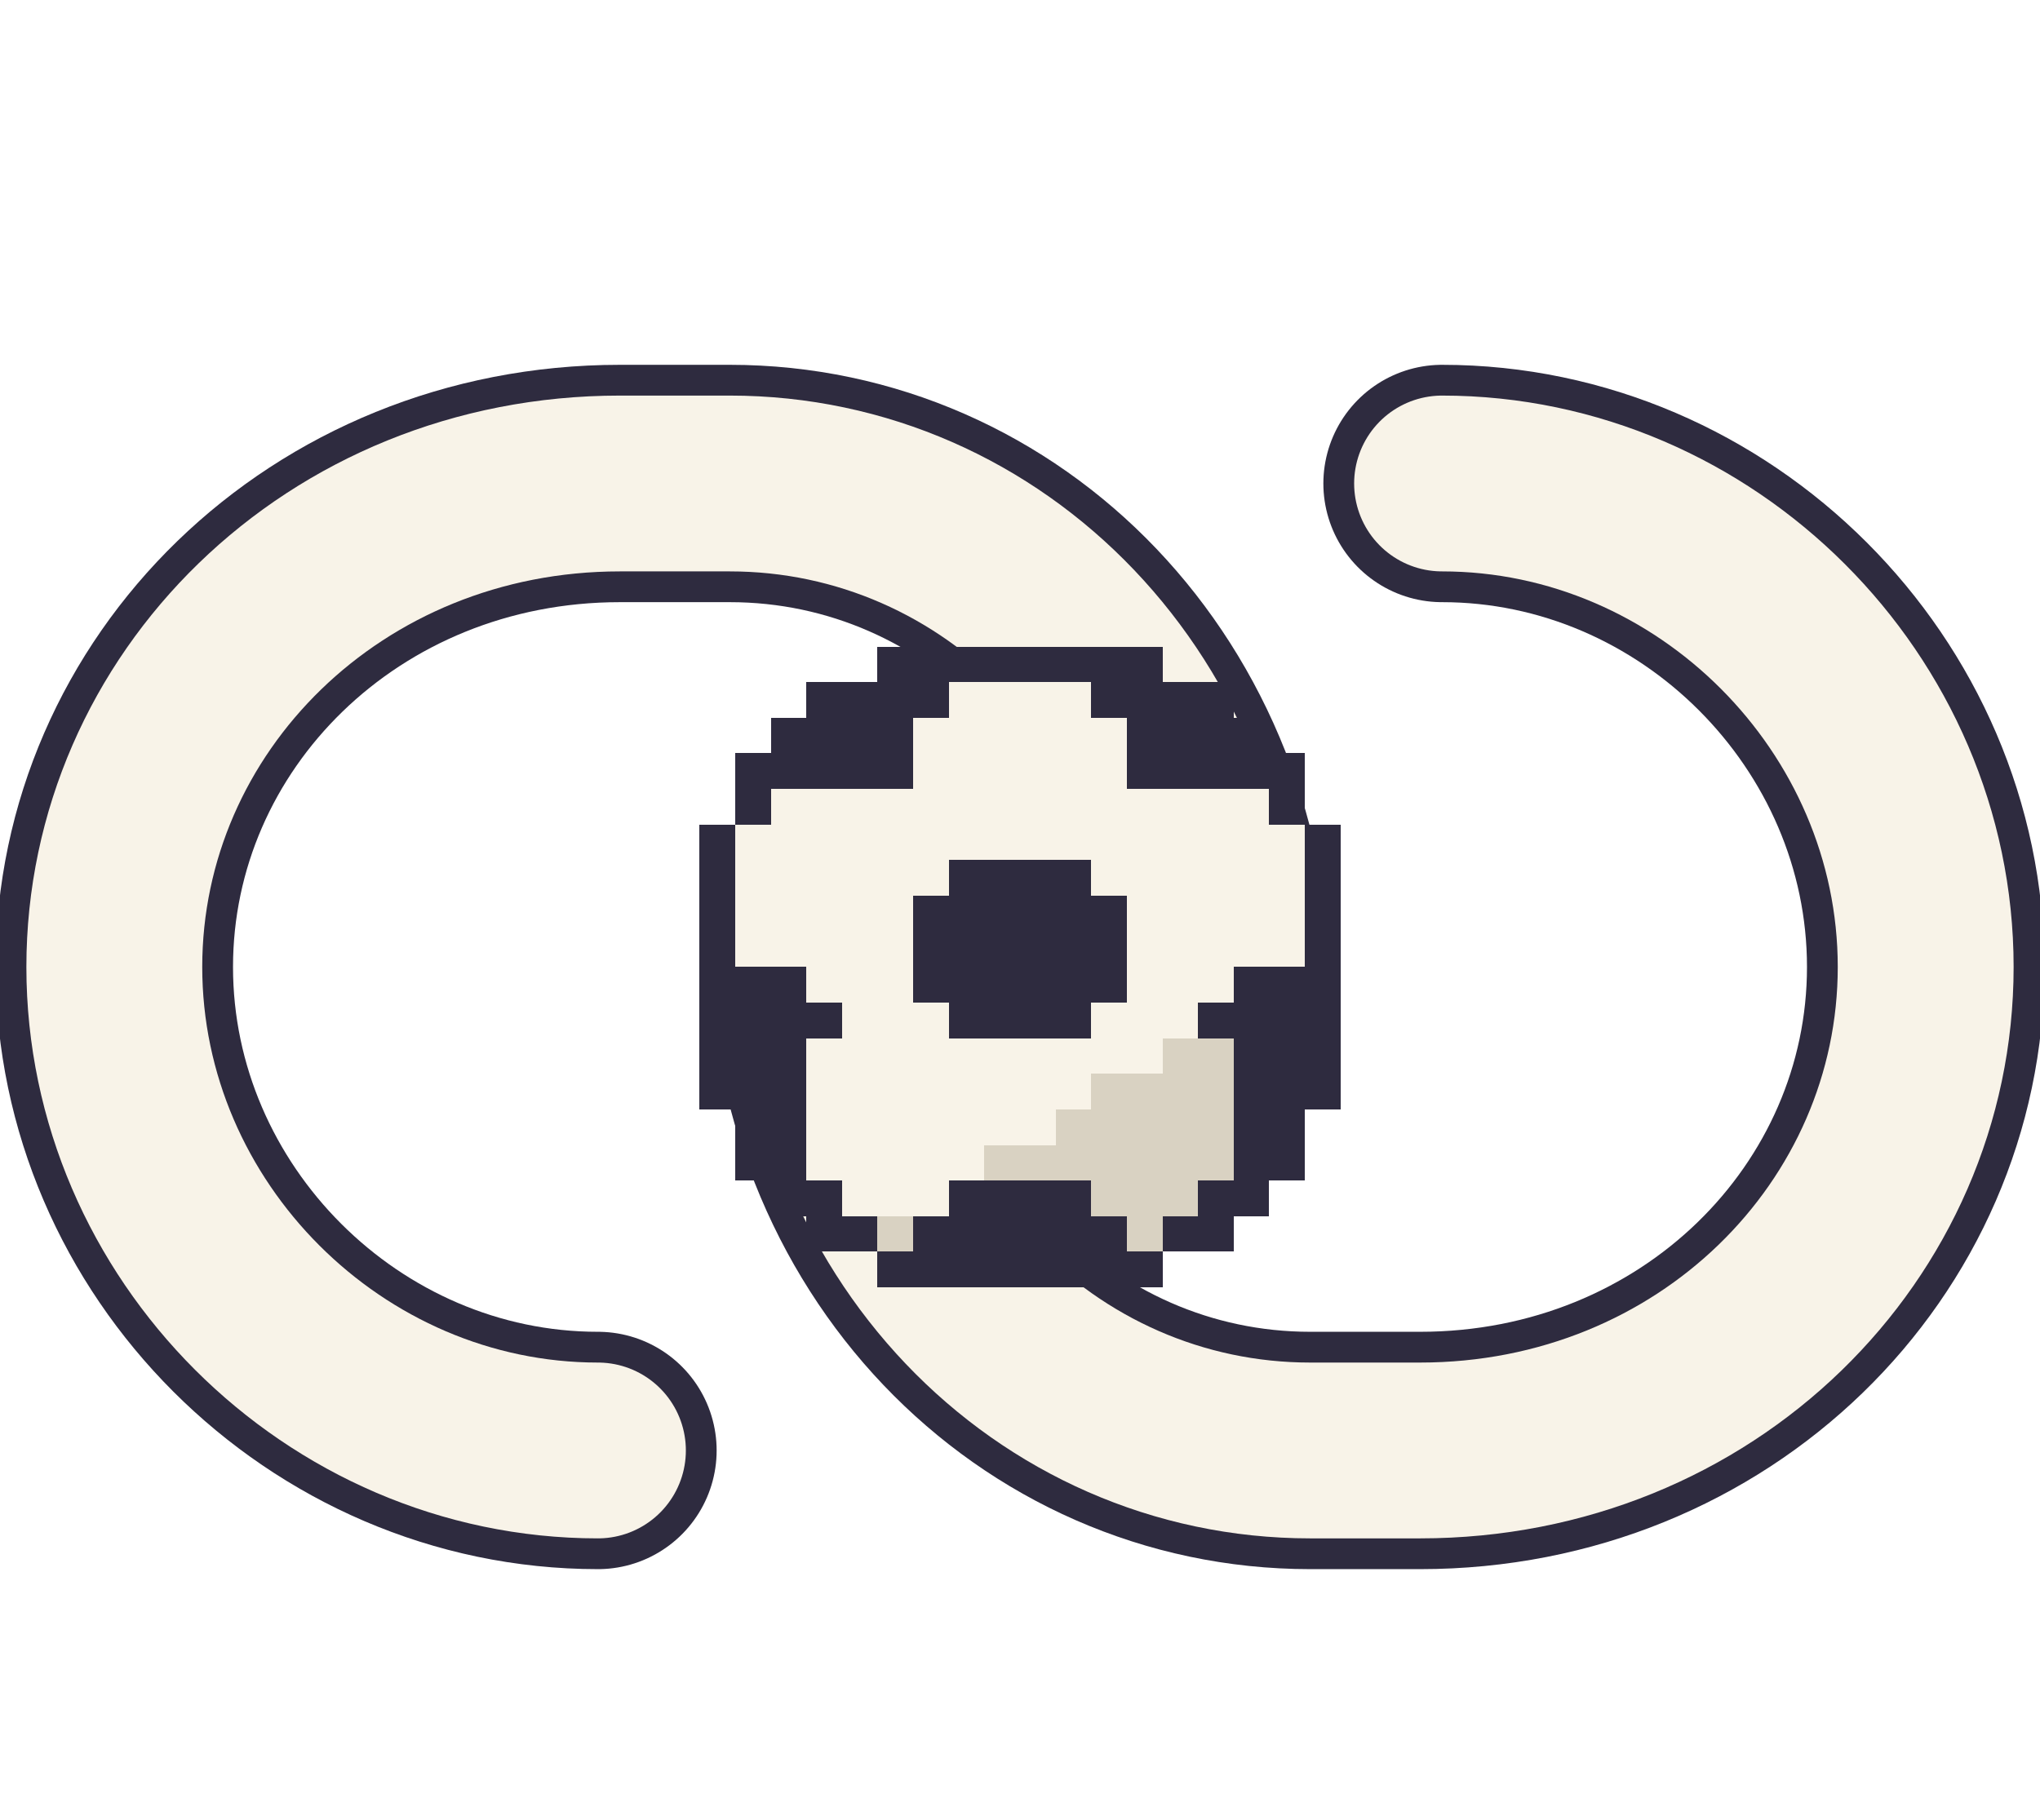
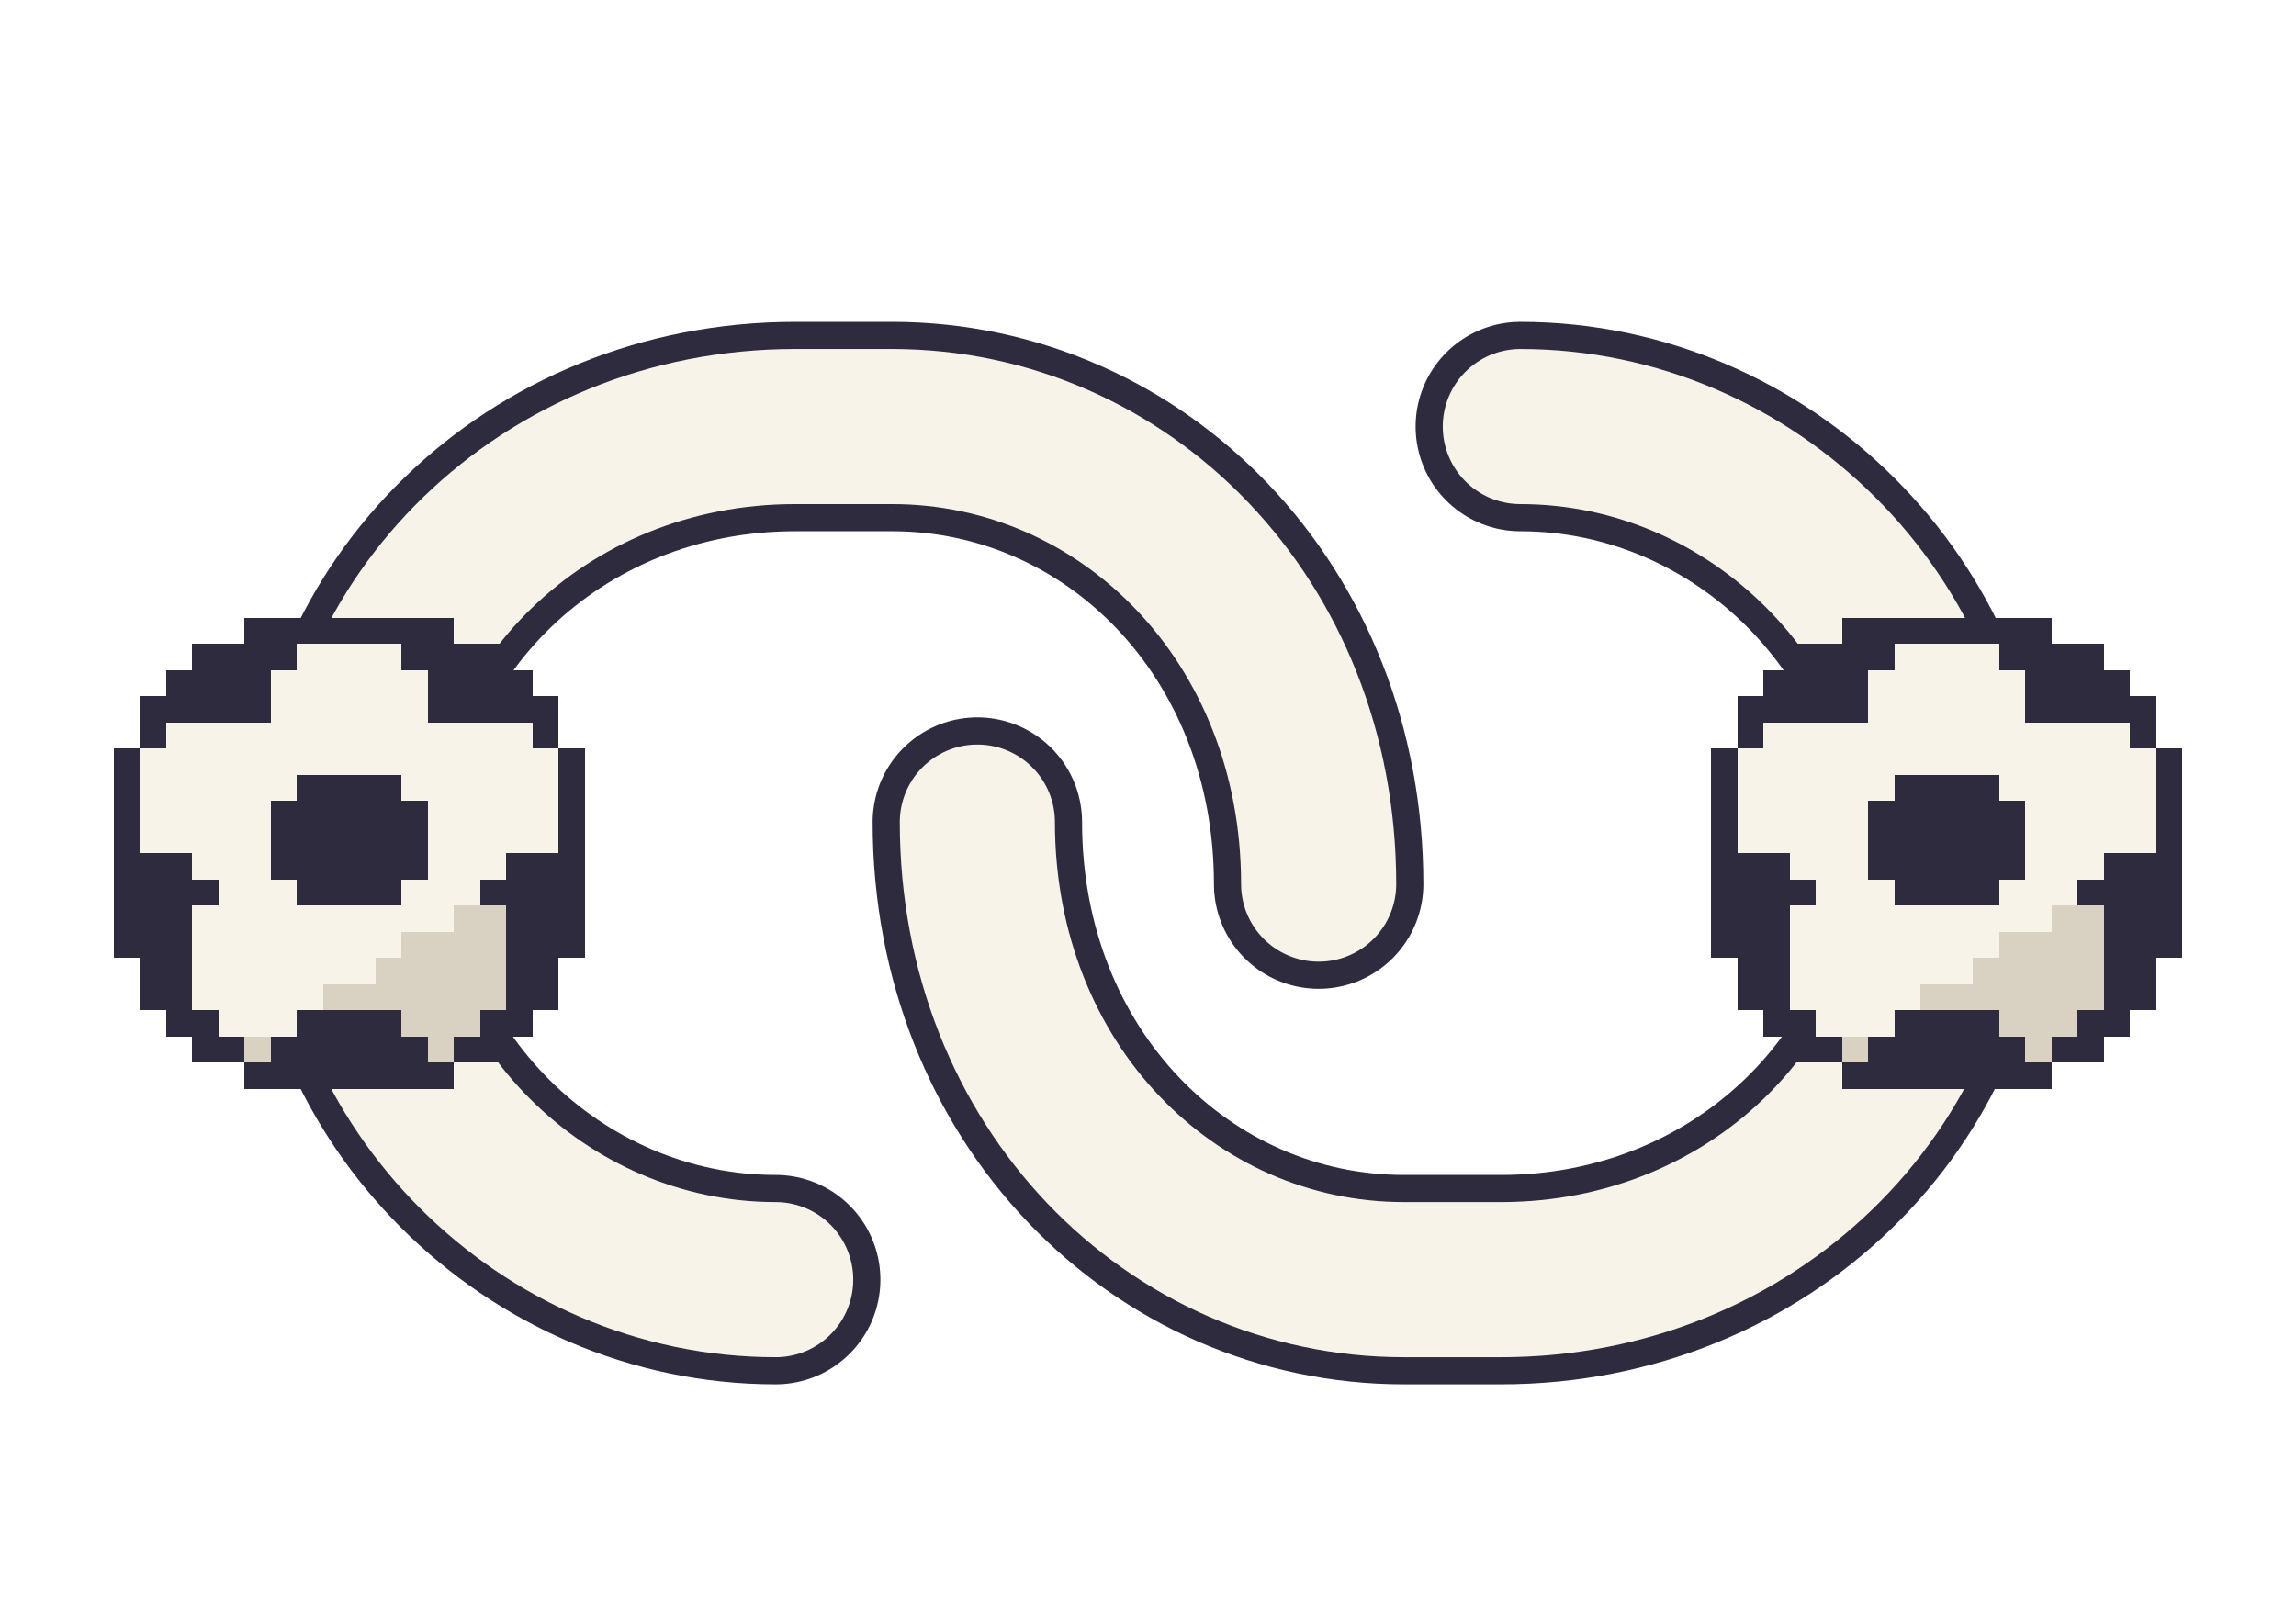
- <svg xmlns="http://www.w3.org/2000/svg" viewBox="24 30 464 414" fill="none">
+ <svg xmlns="http://www.w3.org/2000/svg" viewBox="-40 30 592 414" fill="none">
  <path d="M300 258 C300 190 250 140 190 140 L165 140 C100 140 50 190 50 250 C50 310 100 360 160 360" fill="none" stroke="#2e2b3f" stroke-width="54" stroke-linecap="round" />
  <path d="M300 258 C300 190 250 140 190 140 L165 140 C100 140 50 190 50 250 C50 310 100 360 160 360" fill="none" stroke="#f8f3e8" stroke-width="40" stroke-linecap="round" />
  <path d="M212 242 C212 310 262 360 322 360 L347 360 C412 360 462 310 462 250 C462 190 412 140 352 140" fill="none" stroke="#2e2b3f" stroke-width="54" stroke-linecap="round" />
  <path d="M212 242 C212 310 262 360 322 360 L347 360 C412 360 462 310 462 250 C462 190 412 140 352 140" fill="none" stroke="#f8f3e8" stroke-width="40" stroke-linecap="round" />
  <g shape-rendering="crispEdges">
-     <rect x="223.6" y="177.1" width="64.8" height="8.1" fill="#2e2b3f" />
-     <rect x="207.4" y="185.2" width="16.2" height="8.1" fill="#2e2b3f" />
-     <rect x="223.6" y="185.2" width="16.2" height="8.1" fill="#2e2b3f" />
-     <rect x="239.8" y="185.2" width="32.4" height="8.1" fill="#f8f3e8" />
-     <rect x="272.2" y="185.2" width="16.2" height="8.1" fill="#2e2b3f" />
-     <rect x="288.4" y="185.2" width="16.2" height="8.1" fill="#2e2b3f" />
-     <rect x="199.3" y="193.3" width="16.2" height="8.1" fill="#2e2b3f" />
-     <rect x="215.5" y="193.3" width="16.2" height="8.1" fill="#2e2b3f" />
-     <rect x="231.7" y="193.3" width="48.6" height="8.1" fill="#f8f3e8" />
-     <rect x="280.3" y="193.3" width="16.2" height="8.1" fill="#2e2b3f" />
-     <rect x="296.5" y="193.3" width="16.2" height="8.1" fill="#2e2b3f" />
-     <rect x="191.2" y="201.4" width="16.2" height="8.1" fill="#2e2b3f" />
-     <rect x="207.4" y="201.4" width="24.3" height="8.1" fill="#2e2b3f" />
-     <rect x="231.7" y="201.4" width="48.6" height="8.1" fill="#f8f3e8" />
-     <rect x="280.3" y="201.4" width="24.3" height="8.1" fill="#2e2b3f" />
-     <rect x="304.6" y="201.4" width="16.2" height="8.1" fill="#2e2b3f" />
-     <rect x="191.2" y="209.5" width="8.1" height="8.1" fill="#2e2b3f" />
-     <rect x="199.3" y="209.5" width="113.4" height="8.1" fill="#f8f3e8" />
-     <rect x="312.7" y="209.5" width="8.1" height="8.1" fill="#2e2b3f" />
-     <rect x="183.1" y="217.6" width="8.1" height="8.1" fill="#2e2b3f" />
-     <rect x="191.2" y="217.6" width="129.6" height="8.1" fill="#f8f3e8" />
-     <rect x="320.8" y="217.6" width="8.1" height="8.1" fill="#2e2b3f" />
-     <rect x="183.1" y="225.7" width="8.1" height="8.1" fill="#2e2b3f" />
-     <rect x="191.2" y="225.7" width="48.6" height="8.1" fill="#f8f3e8" />
-     <rect x="239.8" y="225.7" width="32.4" height="8.1" fill="#2e2b3f" />
-     <rect x="272.2" y="225.7" width="48.6" height="8.1" fill="#f8f3e8" />
-     <rect x="320.8" y="225.7" width="8.1" height="8.1" fill="#2e2b3f" />
-     <rect x="183.1" y="233.8" width="8.1" height="8.1" fill="#2e2b3f" />
-     <rect x="191.2" y="233.8" width="40.5" height="8.1" fill="#f8f3e8" />
-     <rect x="231.7" y="233.8" width="48.6" height="8.1" fill="#2e2b3f" />
-     <rect x="280.3" y="233.8" width="40.5" height="8.1" fill="#f8f3e8" />
-     <rect x="320.8" y="233.8" width="8.1" height="8.1" fill="#2e2b3f" />
-     <rect x="183.1" y="241.9" width="8.1" height="8.1" fill="#2e2b3f" />
-     <rect x="191.2" y="241.9" width="40.5" height="8.1" fill="#f8f3e8" />
-     <rect x="231.7" y="241.9" width="48.6" height="8.1" fill="#2e2b3f" />
-     <rect x="280.3" y="241.9" width="40.5" height="8.1" fill="#f8f3e8" />
-     <rect x="320.8" y="241.9" width="8.1" height="8.1" fill="#2e2b3f" />
-     <rect x="183.1" y="250" width="8.1" height="8.1" fill="#2e2b3f" />
-     <rect x="191.2" y="250" width="16.2" height="8.1" fill="#2e2b3f" />
-     <rect x="207.4" y="250" width="24.3" height="8.1" fill="#f8f3e8" />
-     <rect x="231.7" y="250" width="48.6" height="8.1" fill="#2e2b3f" />
-     <rect x="280.3" y="250" width="24.3" height="8.1" fill="#f8f3e8" />
-     <rect x="304.6" y="250" width="16.2" height="8.1" fill="#2e2b3f" />
-     <rect x="320.8" y="250" width="8.1" height="8.1" fill="#2e2b3f" />
-     <rect x="183.1" y="258.1" width="8.1" height="8.1" fill="#2e2b3f" />
-     <rect x="191.2" y="258.1" width="24.3" height="8.1" fill="#2e2b3f" />
-     <rect x="215.5" y="258.1" width="24.3" height="8.1" fill="#f8f3e8" />
-     <rect x="239.8" y="258.1" width="32.4" height="8.1" fill="#2e2b3f" />
-     <rect x="272.2" y="258.1" width="24.3" height="8.1" fill="#f8f3e8" />
-     <rect x="296.5" y="258.1" width="24.3" height="8.1" fill="#2e2b3f" />
-     <rect x="320.8" y="258.1" width="8.1" height="8.1" fill="#2e2b3f" />
-     <rect x="183.1" y="266.2" width="8.1" height="8.1" fill="#2e2b3f" />
-     <rect x="191.2" y="266.2" width="16.2" height="8.1" fill="#2e2b3f" />
-     <rect x="207.4" y="266.2" width="81" height="8.1" fill="#f8f3e8" />
-     <rect x="288.4" y="266.2" width="16.2" height="8.1" fill="#d9d2c2" />
-     <rect x="304.6" y="266.2" width="16.2" height="8.1" fill="#2e2b3f" />
-     <rect x="320.8" y="266.2" width="8.1" height="8.1" fill="#2e2b3f" />
-     <rect x="183.1" y="274.3" width="8.1" height="8.1" fill="#2e2b3f" />
-     <rect x="191.2" y="274.3" width="16.2" height="8.1" fill="#2e2b3f" />
-     <rect x="207.4" y="274.3" width="64.8" height="8.1" fill="#f8f3e8" />
-     <rect x="272.2" y="274.3" width="32.4" height="8.1" fill="#d9d2c2" />
-     <rect x="304.6" y="274.3" width="16.2" height="8.1" fill="#2e2b3f" />
-     <rect x="320.8" y="274.3" width="8.1" height="8.1" fill="#2e2b3f" />
-     <rect x="191.2" y="282.4" width="8.1" height="8.1" fill="#2e2b3f" />
-     <rect x="199.3" y="282.4" width="8.1" height="8.1" fill="#2e2b3f" />
-     <rect x="207.4" y="282.4" width="56.7" height="8.1" fill="#f8f3e8" />
-     <rect x="264.1" y="282.4" width="40.5" height="8.1" fill="#d9d2c2" />
-     <rect x="304.6" y="282.4" width="8.1" height="8.1" fill="#2e2b3f" />
-     <rect x="312.7" y="282.4" width="8.1" height="8.1" fill="#2e2b3f" />
-     <rect x="191.2" y="290.5" width="16.2" height="8.1" fill="#2e2b3f" />
-     <rect x="207.4" y="290.5" width="40.5" height="8.1" fill="#f8f3e8" />
-     <rect x="247.9" y="290.5" width="56.7" height="8.1" fill="#d9d2c2" />
-     <rect x="304.6" y="290.5" width="16.2" height="8.1" fill="#2e2b3f" />
-     <rect x="199.3" y="298.6" width="16.2" height="8.1" fill="#2e2b3f" />
-     <rect x="215.5" y="298.6" width="24.3" height="8.1" fill="#f8f3e8" />
-     <rect x="239.8" y="298.6" width="32.4" height="8.1" fill="#2e2b3f" />
-     <rect x="272.2" y="298.6" width="24.3" height="8.1" fill="#d9d2c2" />
-     <rect x="296.5" y="298.6" width="16.2" height="8.1" fill="#2e2b3f" />
-     <rect x="207.4" y="306.7" width="16.2" height="8.1" fill="#2e2b3f" />
-     <rect x="223.6" y="306.7" width="8.1" height="8.1" fill="#d9d2c2" />
-     <rect x="231.7" y="306.7" width="48.6" height="8.1" fill="#2e2b3f" />
-     <rect x="280.3" y="306.7" width="8.1" height="8.1" fill="#d9d2c2" />
-     <rect x="288.4" y="306.7" width="16.2" height="8.1" fill="#2e2b3f" />
-     <rect x="223.6" y="314.8" width="64.8" height="8.1" fill="#2e2b3f" />
+     <rect x="23" y="189.25" width="54" height="6.75" fill="#2e2b3f" />
+     <rect x="9.5" y="196" width="13.5" height="6.75" fill="#2e2b3f" />
+     <rect x="23" y="196" width="13.5" height="6.75" fill="#2e2b3f" />
+     <rect x="36.5" y="196" width="27" height="6.75" fill="#f8f3e8" />
+     <rect x="63.5" y="196" width="13.5" height="6.75" fill="#2e2b3f" />
+     <rect x="77" y="196" width="13.5" height="6.75" fill="#2e2b3f" />
+     <rect x="2.75" y="202.75" width="13.5" height="6.75" fill="#2e2b3f" />
+     <rect x="16.25" y="202.75" width="13.5" height="6.75" fill="#2e2b3f" />
+     <rect x="29.75" y="202.75" width="40.5" height="6.75" fill="#f8f3e8" />
+     <rect x="70.25" y="202.75" width="13.5" height="6.75" fill="#2e2b3f" />
+     <rect x="83.75" y="202.75" width="13.5" height="6.75" fill="#2e2b3f" />
+     <rect x="-4" y="209.5" width="13.5" height="6.75" fill="#2e2b3f" />
+     <rect x="9.5" y="209.5" width="20.25" height="6.75" fill="#2e2b3f" />
+     <rect x="29.75" y="209.5" width="40.5" height="6.75" fill="#f8f3e8" />
+     <rect x="70.25" y="209.5" width="20.25" height="6.75" fill="#2e2b3f" />
+     <rect x="90.5" y="209.5" width="13.5" height="6.75" fill="#2e2b3f" />
+     <rect x="-4" y="216.25" width="6.75" height="6.75" fill="#2e2b3f" />
+     <rect x="2.75" y="216.25" width="94.5" height="6.75" fill="#f8f3e8" />
+     <rect x="97.25" y="216.25" width="6.75" height="6.75" fill="#2e2b3f" />
+     <rect x="-10.75" y="223" width="6.75" height="6.75" fill="#2e2b3f" />
+     <rect x="-4" y="223" width="108" height="6.75" fill="#f8f3e8" />
+     <rect x="104" y="223" width="6.75" height="6.75" fill="#2e2b3f" />
+     <rect x="-10.75" y="229.75" width="6.75" height="6.75" fill="#2e2b3f" />
+     <rect x="-4" y="229.75" width="40.5" height="6.75" fill="#f8f3e8" />
+     <rect x="36.5" y="229.75" width="27" height="6.75" fill="#2e2b3f" />
+     <rect x="63.5" y="229.75" width="40.5" height="6.75" fill="#f8f3e8" />
+     <rect x="104" y="229.75" width="6.75" height="6.75" fill="#2e2b3f" />
+     <rect x="-10.75" y="236.5" width="6.75" height="6.75" fill="#2e2b3f" />
+     <rect x="-4" y="236.5" width="33.75" height="6.75" fill="#f8f3e8" />
+     <rect x="29.75" y="236.5" width="40.5" height="6.75" fill="#2e2b3f" />
+     <rect x="70.25" y="236.5" width="33.75" height="6.75" fill="#f8f3e8" />
+     <rect x="104" y="236.5" width="6.75" height="6.75" fill="#2e2b3f" />
+     <rect x="-10.75" y="243.25" width="6.75" height="6.75" fill="#2e2b3f" />
+     <rect x="-4" y="243.25" width="33.75" height="6.75" fill="#f8f3e8" />
+     <rect x="29.75" y="243.25" width="40.5" height="6.75" fill="#2e2b3f" />
+     <rect x="70.25" y="243.25" width="33.75" height="6.75" fill="#f8f3e8" />
+     <rect x="104" y="243.25" width="6.75" height="6.75" fill="#2e2b3f" />
+     <rect x="-10.75" y="250" width="6.75" height="6.75" fill="#2e2b3f" />
+     <rect x="-4" y="250" width="13.5" height="6.75" fill="#2e2b3f" />
+     <rect x="9.5" y="250" width="20.25" height="6.75" fill="#f8f3e8" />
+     <rect x="29.75" y="250" width="40.5" height="6.75" fill="#2e2b3f" />
+     <rect x="70.25" y="250" width="20.25" height="6.75" fill="#f8f3e8" />
+     <rect x="90.5" y="250" width="13.5" height="6.75" fill="#2e2b3f" />
+     <rect x="104" y="250" width="6.75" height="6.75" fill="#2e2b3f" />
+     <rect x="-10.75" y="256.75" width="6.75" height="6.75" fill="#2e2b3f" />
+     <rect x="-4" y="256.75" width="20.25" height="6.75" fill="#2e2b3f" />
+     <rect x="16.25" y="256.75" width="20.25" height="6.75" fill="#f8f3e8" />
+     <rect x="36.5" y="256.75" width="27" height="6.75" fill="#2e2b3f" />
+     <rect x="63.5" y="256.75" width="20.25" height="6.75" fill="#f8f3e8" />
+     <rect x="83.75" y="256.75" width="20.25" height="6.75" fill="#2e2b3f" />
+     <rect x="104" y="256.75" width="6.75" height="6.75" fill="#2e2b3f" />
+     <rect x="-10.75" y="263.5" width="6.75" height="6.75" fill="#2e2b3f" />
+     <rect x="-4" y="263.5" width="13.5" height="6.75" fill="#2e2b3f" />
+     <rect x="9.5" y="263.5" width="67.5" height="6.75" fill="#f8f3e8" />
+     <rect x="77" y="263.5" width="13.5" height="6.75" fill="#d9d2c2" />
+     <rect x="90.5" y="263.5" width="13.5" height="6.75" fill="#2e2b3f" />
+     <rect x="104" y="263.5" width="6.75" height="6.75" fill="#2e2b3f" />
+     <rect x="-10.75" y="270.25" width="6.75" height="6.75" fill="#2e2b3f" />
+     <rect x="-4" y="270.25" width="13.5" height="6.75" fill="#2e2b3f" />
+     <rect x="9.5" y="270.25" width="54" height="6.75" fill="#f8f3e8" />
+     <rect x="63.5" y="270.25" width="27" height="6.75" fill="#d9d2c2" />
+     <rect x="90.5" y="270.25" width="13.5" height="6.75" fill="#2e2b3f" />
+     <rect x="104" y="270.25" width="6.75" height="6.75" fill="#2e2b3f" />
+     <rect x="-4" y="277" width="6.75" height="6.75" fill="#2e2b3f" />
+     <rect x="2.75" y="277" width="6.75" height="6.75" fill="#2e2b3f" />
+     <rect x="9.5" y="277" width="47.25" height="6.75" fill="#f8f3e8" />
+     <rect x="56.75" y="277" width="33.75" height="6.75" fill="#d9d2c2" />
+     <rect x="90.5" y="277" width="6.75" height="6.75" fill="#2e2b3f" />
+     <rect x="97.25" y="277" width="6.75" height="6.75" fill="#2e2b3f" />
+     <rect x="-4" y="283.75" width="13.5" height="6.75" fill="#2e2b3f" />
+     <rect x="9.5" y="283.75" width="33.75" height="6.75" fill="#f8f3e8" />
+     <rect x="43.25" y="283.75" width="47.25" height="6.75" fill="#d9d2c2" />
+     <rect x="90.5" y="283.75" width="13.5" height="6.75" fill="#2e2b3f" />
+     <rect x="2.75" y="290.5" width="13.5" height="6.75" fill="#2e2b3f" />
+     <rect x="16.25" y="290.5" width="20.25" height="6.75" fill="#f8f3e8" />
+     <rect x="36.5" y="290.5" width="27" height="6.75" fill="#2e2b3f" />
+     <rect x="63.5" y="290.5" width="20.25" height="6.75" fill="#d9d2c2" />
+     <rect x="83.75" y="290.5" width="13.5" height="6.75" fill="#2e2b3f" />
+     <rect x="9.5" y="297.25" width="13.5" height="6.75" fill="#2e2b3f" />
+     <rect x="23" y="297.25" width="6.75" height="6.75" fill="#d9d2c2" />
+     <rect x="29.75" y="297.25" width="40.5" height="6.75" fill="#2e2b3f" />
+     <rect x="70.25" y="297.25" width="6.75" height="6.75" fill="#d9d2c2" />
+     <rect x="77" y="297.25" width="13.5" height="6.75" fill="#2e2b3f" />
+     <rect x="23" y="304" width="54" height="6.75" fill="#2e2b3f" />
+   </g>
+   <g shape-rendering="crispEdges">
+     <rect x="435" y="189.25" width="54" height="6.75" fill="#2e2b3f" />
+     <rect x="421.5" y="196" width="13.5" height="6.75" fill="#2e2b3f" />
+     <rect x="435" y="196" width="13.5" height="6.75" fill="#2e2b3f" />
+     <rect x="448.5" y="196" width="27" height="6.75" fill="#f8f3e8" />
+     <rect x="475.5" y="196" width="13.5" height="6.75" fill="#2e2b3f" />
+     <rect x="489" y="196" width="13.5" height="6.75" fill="#2e2b3f" />
+     <rect x="414.75" y="202.75" width="13.5" height="6.75" fill="#2e2b3f" />
+     <rect x="428.25" y="202.75" width="13.5" height="6.75" fill="#2e2b3f" />
+     <rect x="441.75" y="202.75" width="40.5" height="6.75" fill="#f8f3e8" />
+     <rect x="482.25" y="202.75" width="13.5" height="6.75" fill="#2e2b3f" />
+     <rect x="495.75" y="202.75" width="13.5" height="6.75" fill="#2e2b3f" />
+     <rect x="408" y="209.5" width="13.5" height="6.75" fill="#2e2b3f" />
+     <rect x="421.5" y="209.5" width="20.25" height="6.75" fill="#2e2b3f" />
+     <rect x="441.75" y="209.5" width="40.5" height="6.75" fill="#f8f3e8" />
+     <rect x="482.25" y="209.5" width="20.25" height="6.75" fill="#2e2b3f" />
+     <rect x="502.5" y="209.5" width="13.5" height="6.75" fill="#2e2b3f" />
+     <rect x="408" y="216.25" width="6.75" height="6.75" fill="#2e2b3f" />
+     <rect x="414.75" y="216.25" width="94.5" height="6.75" fill="#f8f3e8" />
+     <rect x="509.25" y="216.25" width="6.75" height="6.75" fill="#2e2b3f" />
+     <rect x="401.25" y="223" width="6.75" height="6.75" fill="#2e2b3f" />
+     <rect x="408" y="223" width="108" height="6.75" fill="#f8f3e8" />
+     <rect x="516" y="223" width="6.75" height="6.75" fill="#2e2b3f" />
+     <rect x="401.25" y="229.75" width="6.75" height="6.75" fill="#2e2b3f" />
+     <rect x="408" y="229.75" width="40.5" height="6.75" fill="#f8f3e8" />
+     <rect x="448.5" y="229.75" width="27" height="6.75" fill="#2e2b3f" />
+     <rect x="475.5" y="229.75" width="40.5" height="6.75" fill="#f8f3e8" />
+     <rect x="516" y="229.75" width="6.75" height="6.75" fill="#2e2b3f" />
+     <rect x="401.25" y="236.5" width="6.75" height="6.75" fill="#2e2b3f" />
+     <rect x="408" y="236.5" width="33.75" height="6.75" fill="#f8f3e8" />
+     <rect x="441.75" y="236.5" width="40.5" height="6.75" fill="#2e2b3f" />
+     <rect x="482.25" y="236.5" width="33.75" height="6.75" fill="#f8f3e8" />
+     <rect x="516" y="236.5" width="6.75" height="6.75" fill="#2e2b3f" />
+     <rect x="401.25" y="243.25" width="6.75" height="6.75" fill="#2e2b3f" />
+     <rect x="408" y="243.25" width="33.75" height="6.75" fill="#f8f3e8" />
+     <rect x="441.75" y="243.25" width="40.5" height="6.75" fill="#2e2b3f" />
+     <rect x="482.25" y="243.25" width="33.75" height="6.75" fill="#f8f3e8" />
+     <rect x="516" y="243.25" width="6.75" height="6.75" fill="#2e2b3f" />
+     <rect x="401.25" y="250" width="6.75" height="6.75" fill="#2e2b3f" />
+     <rect x="408" y="250" width="13.5" height="6.75" fill="#2e2b3f" />
+     <rect x="421.5" y="250" width="20.25" height="6.75" fill="#f8f3e8" />
+     <rect x="441.75" y="250" width="40.5" height="6.75" fill="#2e2b3f" />
+     <rect x="482.25" y="250" width="20.25" height="6.75" fill="#f8f3e8" />
+     <rect x="502.5" y="250" width="13.5" height="6.75" fill="#2e2b3f" />
+     <rect x="516" y="250" width="6.75" height="6.75" fill="#2e2b3f" />
+     <rect x="401.25" y="256.75" width="6.75" height="6.75" fill="#2e2b3f" />
+     <rect x="408" y="256.75" width="20.25" height="6.75" fill="#2e2b3f" />
+     <rect x="428.25" y="256.75" width="20.25" height="6.75" fill="#f8f3e8" />
+     <rect x="448.5" y="256.75" width="27" height="6.75" fill="#2e2b3f" />
+     <rect x="475.5" y="256.75" width="20.25" height="6.75" fill="#f8f3e8" />
+     <rect x="495.75" y="256.75" width="20.25" height="6.75" fill="#2e2b3f" />
+     <rect x="516" y="256.75" width="6.75" height="6.75" fill="#2e2b3f" />
+     <rect x="401.25" y="263.5" width="6.75" height="6.75" fill="#2e2b3f" />
+     <rect x="408" y="263.5" width="13.5" height="6.75" fill="#2e2b3f" />
+     <rect x="421.5" y="263.5" width="67.5" height="6.75" fill="#f8f3e8" />
+     <rect x="489" y="263.5" width="13.5" height="6.75" fill="#d9d2c2" />
+     <rect x="502.5" y="263.5" width="13.5" height="6.75" fill="#2e2b3f" />
+     <rect x="516" y="263.5" width="6.75" height="6.75" fill="#2e2b3f" />
+     <rect x="401.25" y="270.25" width="6.75" height="6.75" fill="#2e2b3f" />
+     <rect x="408" y="270.25" width="13.5" height="6.75" fill="#2e2b3f" />
+     <rect x="421.5" y="270.25" width="54" height="6.75" fill="#f8f3e8" />
+     <rect x="475.5" y="270.25" width="27" height="6.75" fill="#d9d2c2" />
+     <rect x="502.5" y="270.25" width="13.5" height="6.75" fill="#2e2b3f" />
+     <rect x="516" y="270.25" width="6.75" height="6.75" fill="#2e2b3f" />
+     <rect x="408" y="277" width="6.75" height="6.75" fill="#2e2b3f" />
+     <rect x="414.75" y="277" width="6.75" height="6.75" fill="#2e2b3f" />
+     <rect x="421.5" y="277" width="47.25" height="6.75" fill="#f8f3e8" />
+     <rect x="468.75" y="277" width="33.75" height="6.75" fill="#d9d2c2" />
+     <rect x="502.5" y="277" width="6.75" height="6.75" fill="#2e2b3f" />
+     <rect x="509.25" y="277" width="6.75" height="6.75" fill="#2e2b3f" />
+     <rect x="408" y="283.75" width="13.5" height="6.75" fill="#2e2b3f" />
+     <rect x="421.5" y="283.75" width="33.75" height="6.75" fill="#f8f3e8" />
+     <rect x="455.25" y="283.75" width="47.25" height="6.75" fill="#d9d2c2" />
+     <rect x="502.5" y="283.75" width="13.5" height="6.75" fill="#2e2b3f" />
+     <rect x="414.75" y="290.5" width="13.5" height="6.75" fill="#2e2b3f" />
+     <rect x="428.25" y="290.5" width="20.25" height="6.75" fill="#f8f3e8" />
+     <rect x="448.5" y="290.5" width="27" height="6.75" fill="#2e2b3f" />
+     <rect x="475.5" y="290.5" width="20.25" height="6.75" fill="#d9d2c2" />
+     <rect x="495.75" y="290.5" width="13.5" height="6.75" fill="#2e2b3f" />
+     <rect x="421.5" y="297.25" width="13.5" height="6.75" fill="#2e2b3f" />
+     <rect x="435" y="297.25" width="6.75" height="6.75" fill="#d9d2c2" />
+     <rect x="441.75" y="297.25" width="40.5" height="6.75" fill="#2e2b3f" />
+     <rect x="482.25" y="297.25" width="6.75" height="6.75" fill="#d9d2c2" />
+     <rect x="489" y="297.25" width="13.5" height="6.75" fill="#2e2b3f" />
+     <rect x="435" y="304" width="54" height="6.75" fill="#2e2b3f" />
  </g>
</svg>
